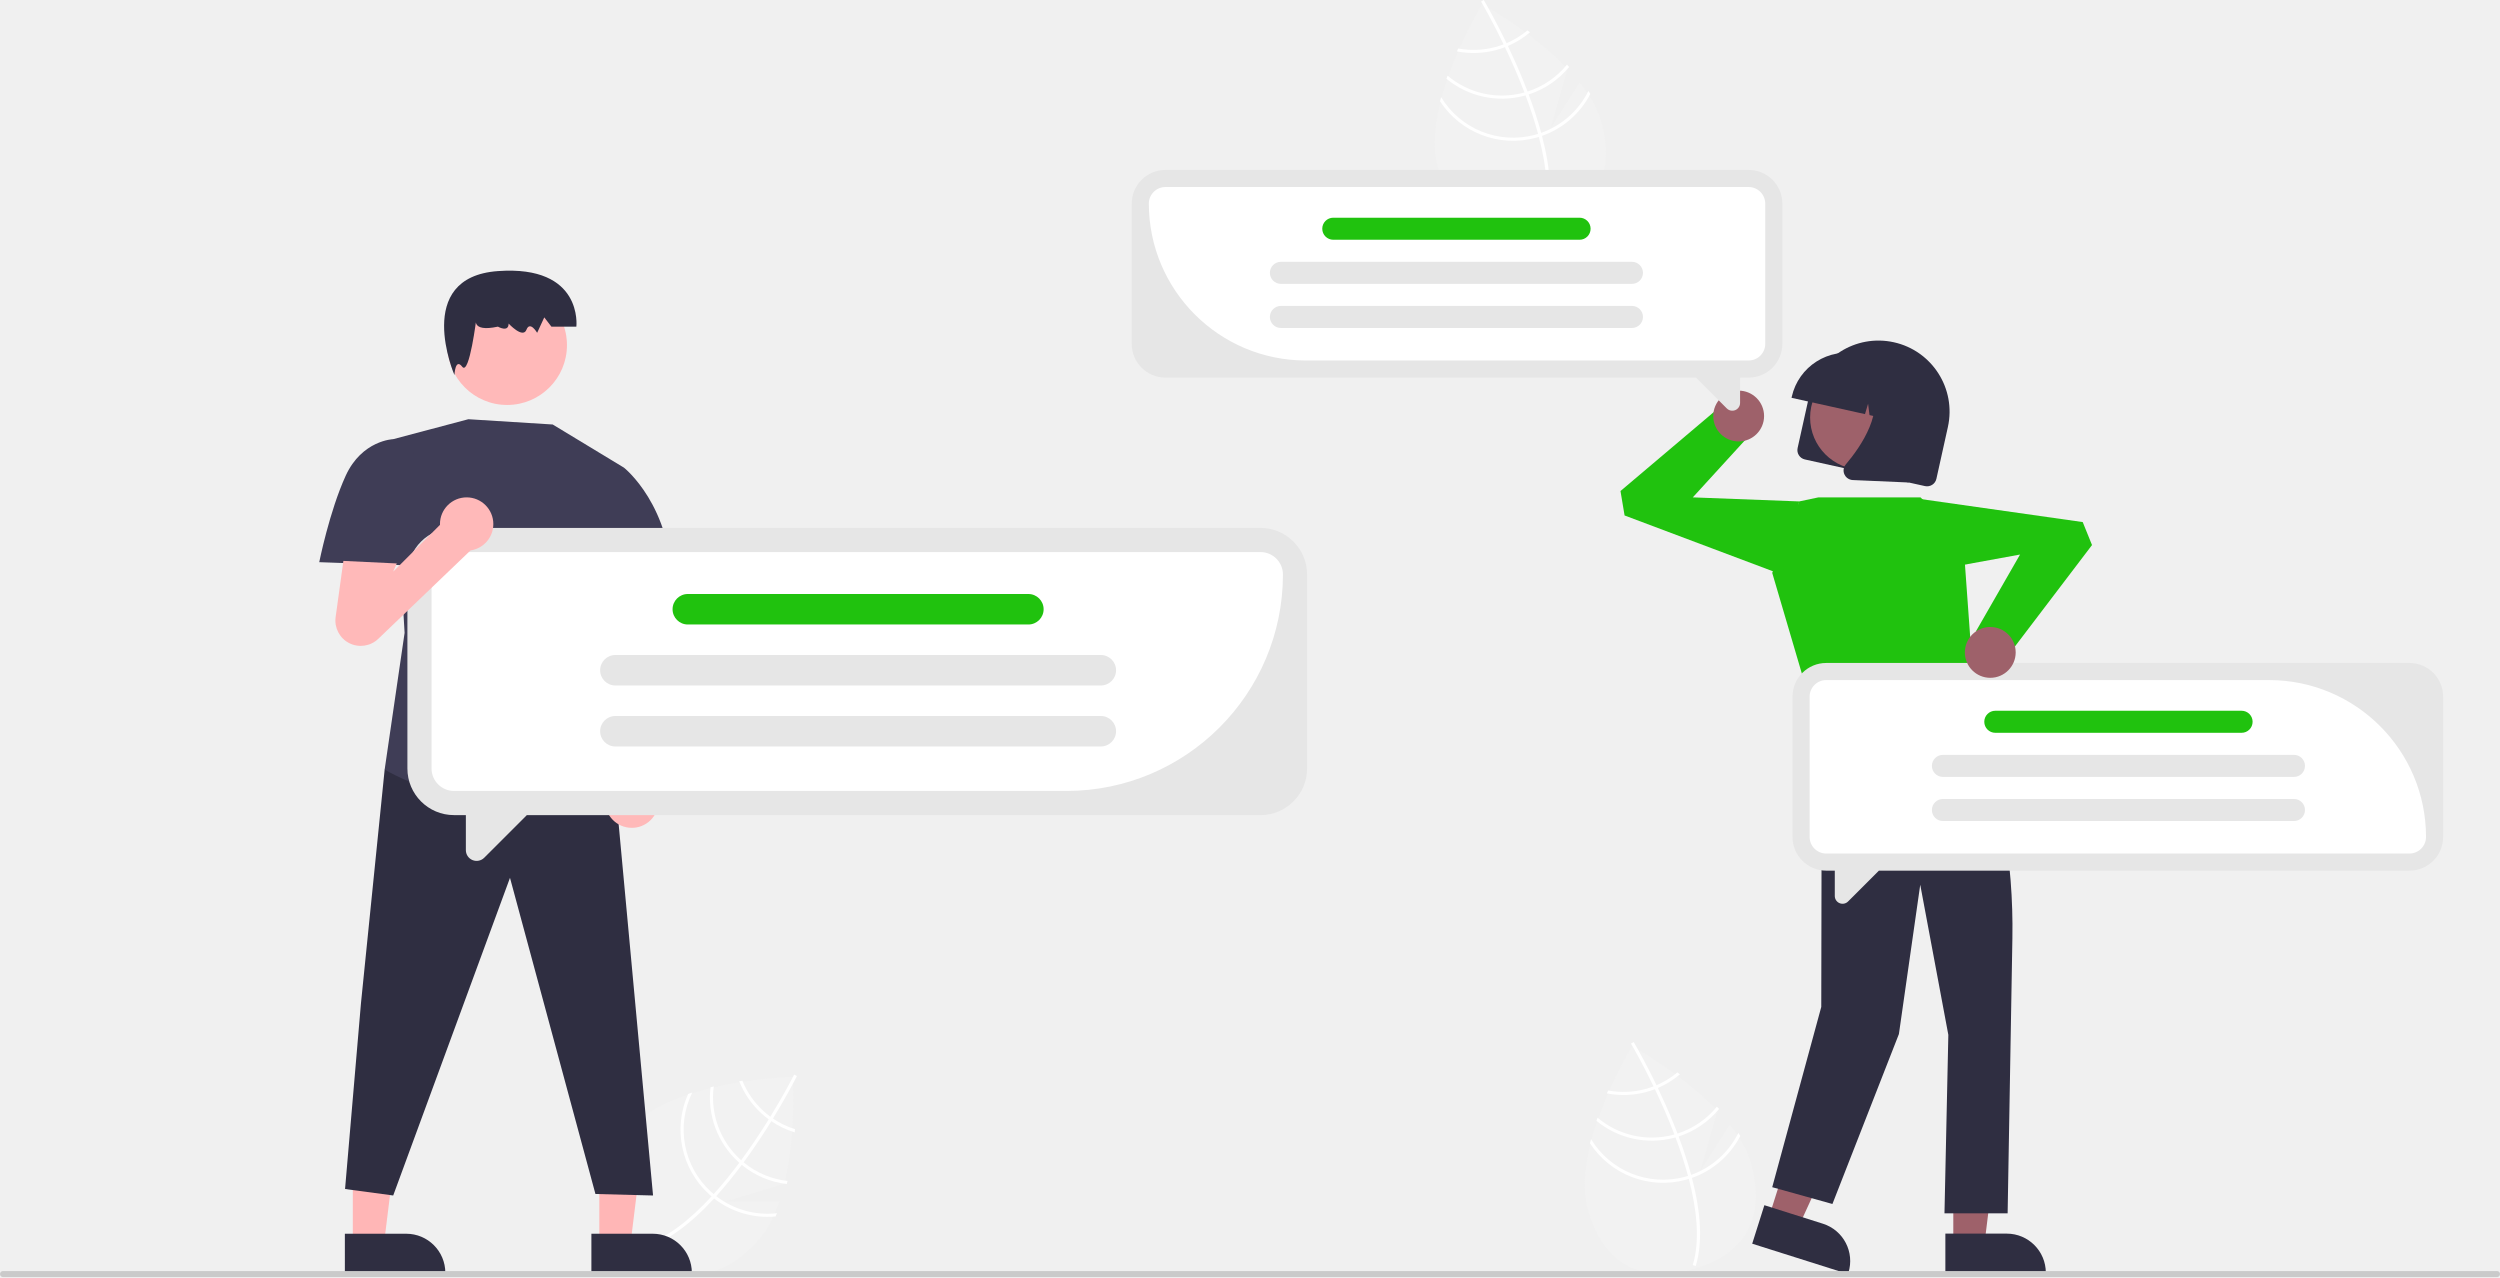
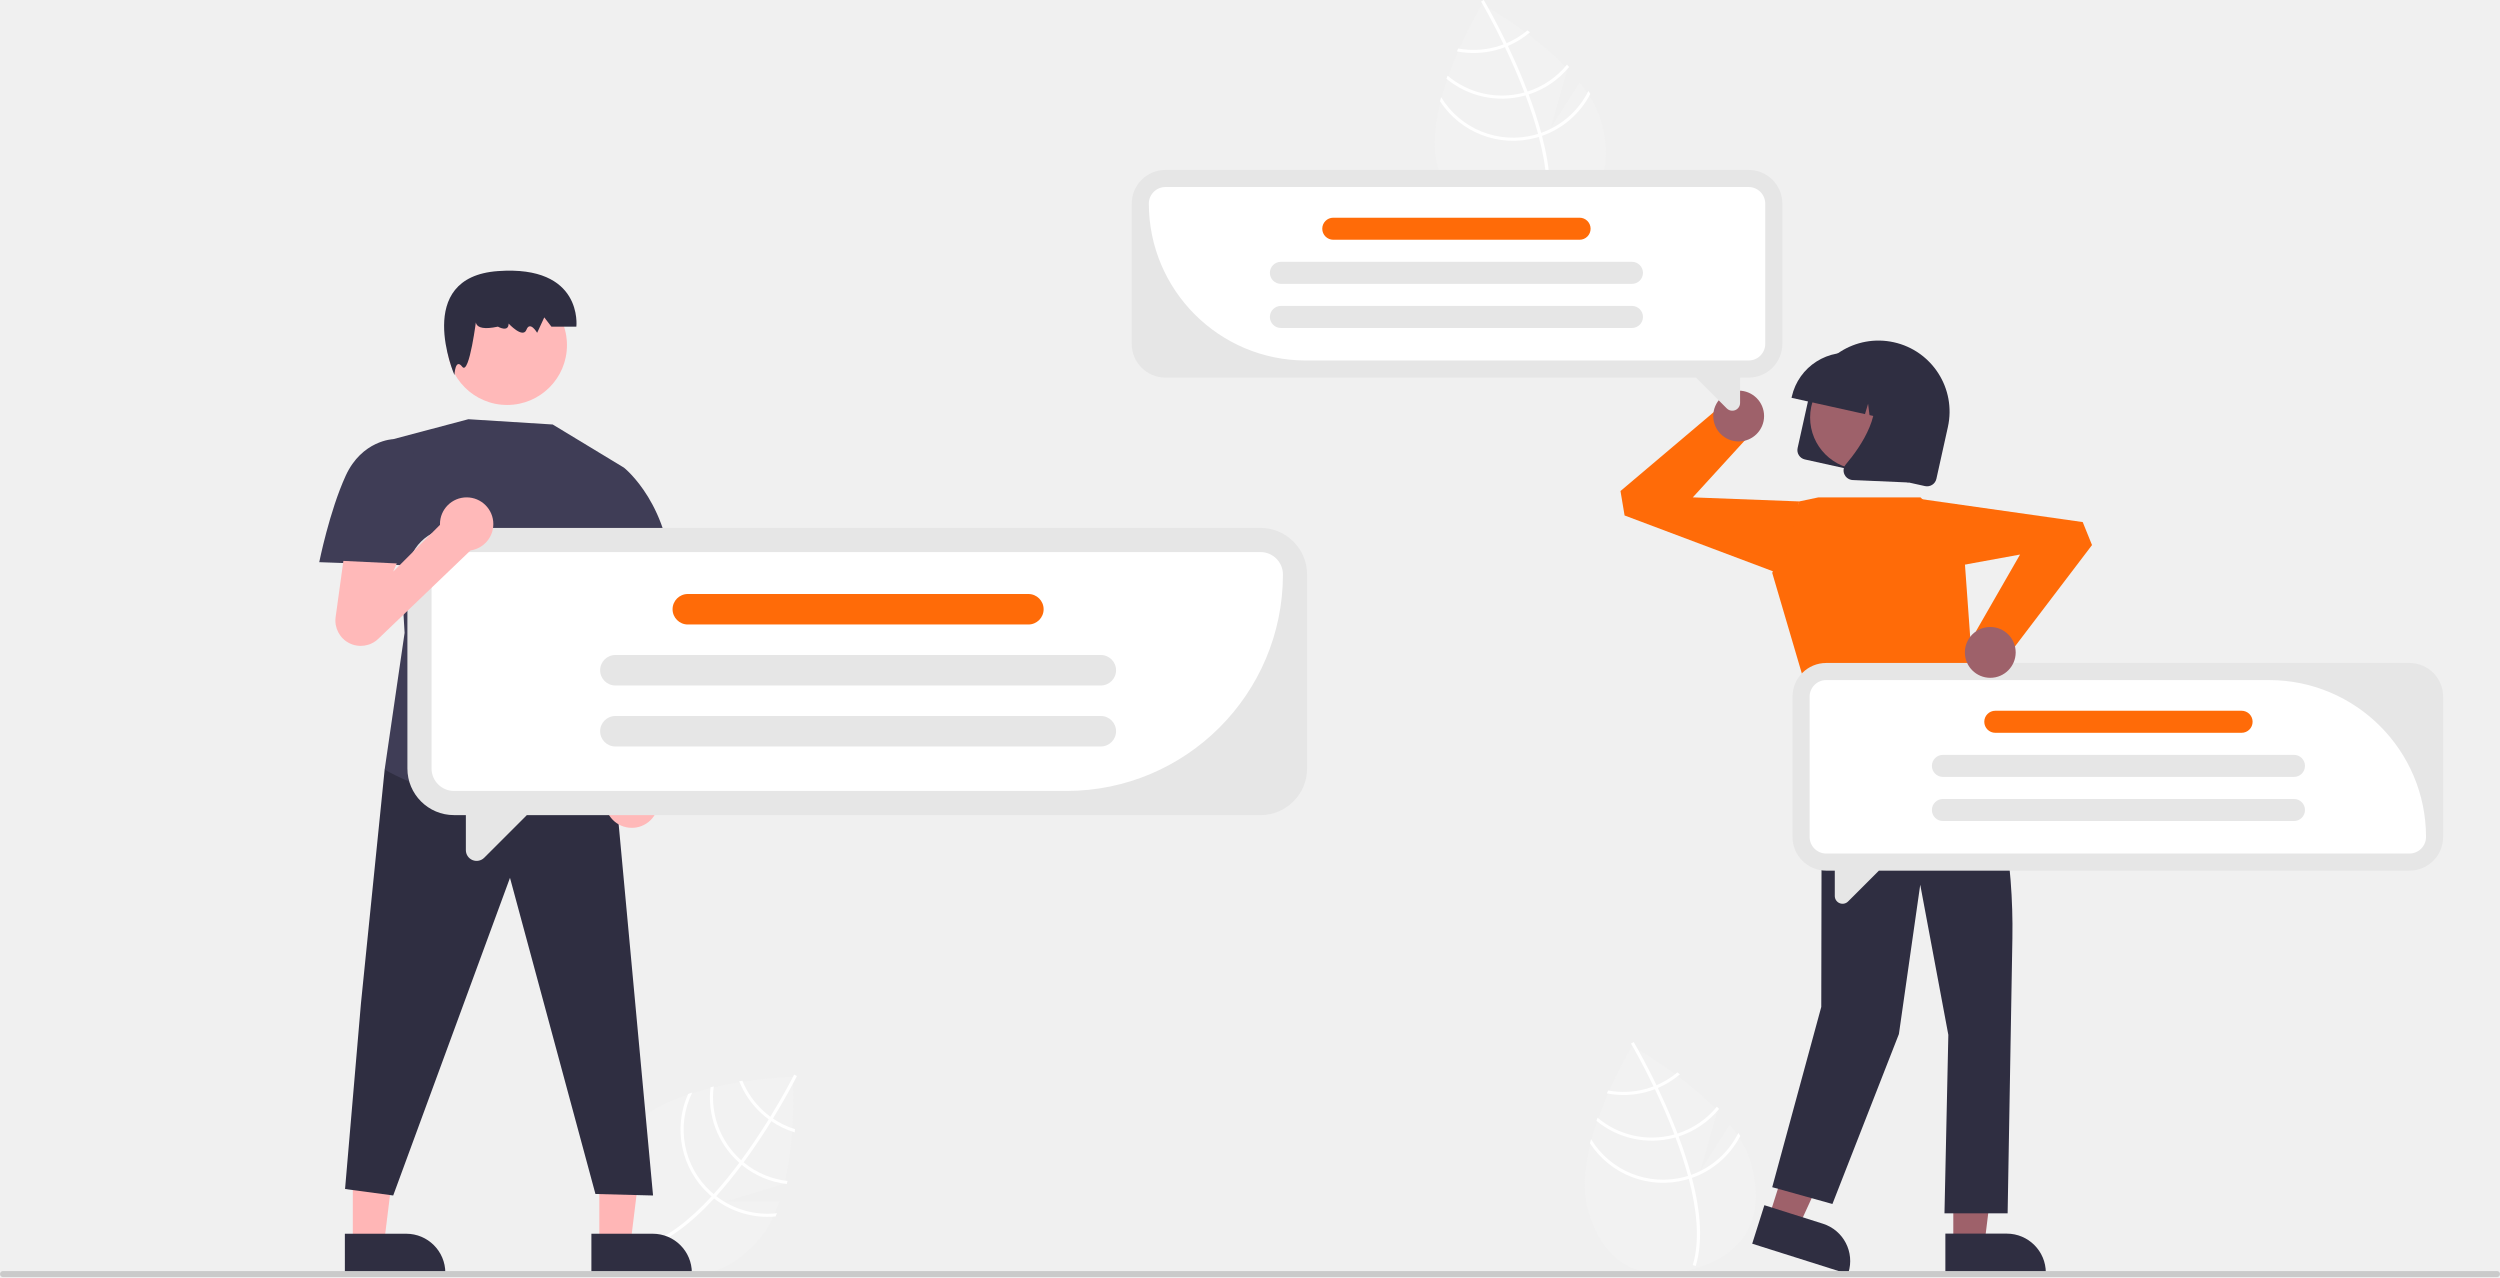
<svg xmlns="http://www.w3.org/2000/svg" data-name="Layer 1" width="983.675" height="502.497">
  <path d="m680.563 442.48-11.451 18.003 6.67-23.437c-14.084-14.696-33.58-25.446-33.58-25.446s-24.008 39.456-17.546 63.727 23.146 28.904 40.945 24.166c17.798-4.739 29.97-17.055 23.51-41.325-1.439-5.403-4.563-10.706-8.548-15.688Z" fill="#f2f2f2" />
  <path d="m665.412 462.278.318 1.196c3.631 13.925 4.175 25.4 1.607 34.265-.035.13-.078.255-.113.385l-.6-.177-.573-.177c2.91-9.609 1.61-21.751-1.553-33.898-.098-.392-.198-.79-.31-1.186-1.384-5.13-3.081-10.24-4.928-15.152-.14-.382-.286-.768-.434-1.153-2.47-6.471-5.17-12.564-7.672-17.815a70.085 70.085 0 0 0-.536-1.107c-4.27-8.871-7.891-15.157-8.705-16.545-.096-.17-.152-.263-.165-.286l.52-.31.005-.007.526-.311c.012.022.203.333.535.917 1.259 2.176 4.6 8.104 8.453 16.072.172.36.353.73.528 1.103 2.034 4.259 4.191 9.05 6.243 14.136q.776 1.915 1.485 3.79c.153.385.3.77.44 1.152q2.995 7.964 4.929 15.108Z" fill="#fff" />
  <path d="M651.787 426.99c-.383.158-.772.319-1.17.469a33.81 33.81 0 0 1-3.294 1.06 32.89 32.89 0 0 1-14.566.556c-.165.38-.33.76-.5 1.147a34.107 34.107 0 0 0 15.382-.518 34.984 34.984 0 0 0 3.514-1.138c.392-.149.78-.31 1.162-.474a33.82 33.82 0 0 0 8.685-5.376q-.512-.387-1.002-.76a32.777 32.777 0 0 1-8.211 5.033ZM660.043 446.019q-.604.198-1.217.362a8.418 8.418 0 0 1-.377.106 33.064 33.064 0 0 1-29.872-6.717c-.144.413-.288.825-.424 1.242a34.291 34.291 0 0 0 30.611 6.66c.166-.044.332-.088.496-.139.413-.116.819-.236 1.223-.363a34.11 34.11 0 0 0 15.92-10.834c-.283-.3-.565-.598-.854-.896a32.837 32.837 0 0 1-15.506 10.579Z" fill="#fff" />
  <path d="M665.412 462.278a34.535 34.535 0 0 1-2.548.792 33.153 33.153 0 0 1-36.85-14.873c-.14.55-.28 1.095-.407 1.643a34.367 34.367 0 0 0 37.572 14.415c.444-.118.887-.243 1.319-.383.417-.124.826-.258 1.232-.398a34.267 34.267 0 0 0 19.015-16.484c-.242-.405-.499-.8-.758-1.2a33.046 33.046 0 0 1-18.575 16.488Z" fill="#fff" />
  <path d="m621.563 32.48-11.451 18.003 6.67-23.437C602.698 12.35 583.202 1.6 583.202 1.6s-24.008 39.456-17.546 63.727 23.146 28.904 40.945 24.166c17.798-4.739 29.97-17.055 23.51-41.325-1.439-5.403-4.563-10.706-8.548-15.688Z" fill="#f2f2f2" />
  <path d="m606.412 52.278.318 1.196c3.631 13.925 4.175 25.4 1.607 34.265-.035.13-.078.255-.113.385l-.6-.177-.573-.177c2.91-9.609 1.61-21.751-1.553-33.898-.098-.392-.198-.79-.31-1.186-1.384-5.13-3.081-10.24-4.928-15.152-.14-.382-.286-.768-.434-1.153-2.47-6.471-5.17-12.564-7.672-17.815a70.085 70.085 0 0 0-.536-1.107c-4.27-8.871-7.891-15.157-8.705-16.545-.096-.17-.152-.263-.165-.286l.52-.31.005-.007.526-.311c.012.022.203.333.535.917 1.259 2.176 4.6 8.104 8.453 16.072.172.36.353.73.528 1.103 2.034 4.259 4.191 9.05 6.243 14.136q.776 1.915 1.485 3.79c.153.385.3.77.44 1.152q2.995 7.964 4.929 15.108Z" fill="#fff" />
  <path d="M592.787 16.99c-.383.158-.772.319-1.17.469a33.81 33.81 0 0 1-3.294 1.06 32.89 32.89 0 0 1-14.566.555l-.5 1.148a34.107 34.107 0 0 0 15.382-.518 34.984 34.984 0 0 0 3.514-1.138c.392-.149.78-.31 1.162-.474A33.82 33.82 0 0 0 602 12.716q-.512-.387-1.002-.76a32.777 32.777 0 0 1-8.211 5.033ZM601.043 36.019q-.604.198-1.217.362a8.418 8.418 0 0 1-.377.106 33.064 33.064 0 0 1-29.872-6.717c-.144.413-.288.825-.424 1.242a34.291 34.291 0 0 0 30.611 6.66c.166-.044.332-.088.496-.139.413-.116.819-.236 1.223-.363a34.11 34.11 0 0 0 15.92-10.834c-.283-.3-.565-.598-.854-.896a32.837 32.837 0 0 1-15.506 10.579Z" fill="#fff" />
  <path d="M606.412 52.278a34.535 34.535 0 0 1-2.548.792 33.153 33.153 0 0 1-36.85-14.873c-.14.55-.28 1.095-.407 1.643a34.367 34.367 0 0 0 37.572 14.415c.444-.118.887-.243 1.319-.383.417-.124.826-.258 1.232-.398a34.267 34.267 0 0 0 19.015-16.484c-.242-.405-.499-.8-.758-1.2a33.046 33.046 0 0 1-18.575 16.488Z" fill="#fff" />
  <path d="m306.657 472.7-21.337.097 23.325-7.057c4.751-19.791 3.257-42.005 3.257-42.005s-46.172 1.128-63.099 19.683-11.807 35.097 1.8 47.51c13.607 12.414 30.548 15.998 47.475-2.557 3.768-4.13 6.541-9.625 8.58-15.67Z" fill="#f2f2f2" />
  <path d="m281.81 470.654-.834.915c-9.753 10.581-19.113 17.24-27.96 19.872-.127.04-.256.072-.384.113l-.175-.6-.161-.578c9.656-2.746 19.17-10.402 27.68-19.629.277-.295.558-.594.83-.901 3.568-3.938 6.95-8.128 10.085-12.337.245-.323.49-.656.735-.988 4.109-5.577 7.775-11.142 10.841-16.085.219-.348.432-.7.642-1.049 5.155-8.388 8.486-14.831 9.214-16.266.092-.173.14-.27.152-.293l.542.27h.008l.546.274c-.012.022-.17.35-.481.946-1.151 2.235-4.333 8.25-8.954 15.799-.21.34-.424.692-.642 1.04a249.896 249.896 0 0 1-8.519 12.894q-1.192 1.688-2.387 3.298c-.24.336-.485.669-.73.992q-5.082 6.825-10.047 12.313Z" fill="#fff" />
  <path d="M304.136 440.117c-.34-.236-.686-.476-1.027-.73a33.813 33.813 0 0 1-2.673-2.198 32.89 32.89 0 0 1-8.34-11.955l-1.236.2a34.107 34.107 0 0 0 8.75 12.66 34.983 34.983 0 0 0 2.857 2.342c.337.25.682.49 1.027.721a33.82 33.82 0 0 0 9.217 4.401q.048-.64.098-1.254a32.777 32.777 0 0 1-8.673-4.187ZM292.588 457.349q-.493-.4-.962-.828a8.362 8.362 0 0 1-.294-.26 33.064 33.064 0 0 1-10.494-28.763c-.425.102-.85.204-1.274.315a34.291 34.291 0 0 0 10.942 29.354c.127.115.254.231.385.342.32.285.642.56.966.832a34.11 34.11 0 0 0 17.72 7.538c.1-.399.199-.798.293-1.202a32.837 32.837 0 0 1-17.282-7.328Z" fill="#fff" />
  <path d="M281.81 470.654a34.487 34.487 0 0 1-2.044-1.715 33.153 33.153 0 0 1-7.404-39.043c-.538.18-1.072.357-1.602.546a34.367 34.367 0 0 0 8.18 39.402c.34.31.684.615 1.036.903.33.284.663.555 1 .822a34.267 34.267 0 0 0 24.147 7.087c.21-.422.403-.851.6-1.286a33.046 33.046 0 0 1-23.912-6.716Z" fill="#fff" />
  <path fill="#ffb6b6" d="m235.821 489.442 12.26-.001 5.832-47.288-18.094.001.002 47.288z" />
  <path d="m232.694 485.44 24.144-.002h.001a15.387 15.387 0 0 1 15.386 15.386v.5l-39.53.002Z" fill="#2f2e41" />
  <path fill="#ffb6b6" d="m138.821 489.442 12.26-.001 5.832-47.288-18.094.001.002 47.288z" />
  <path d="m135.694 485.44 24.144-.002h.001a15.387 15.387 0 0 1 15.386 15.386v.5l-39.53.002ZM159.613 295.2l-8.263 7.605-9.313 91.876-6.269 73.157 18.945 2.555 45.952-124.999L234.288 469.8l22.668.593L241.911 308l-82.298-12.8z" fill="#2f2e41" />
  <circle cx="199.544" cy="135.809" r="23.536" fill="#ffb9b9" />
  <path d="M187.499 124.88s-2.806 6.073 8.418 3.644c0 0 4.209 2.43 4.209-1.214 0 0 5.612 6.072 7.015 2.429s4.209 1.214 4.209 1.214l2.806-6.072 2.806 3.643h9.82s2.807-24.29-30.865-21.86-17.107 40.914-17.107 40.914.27-6.909 3.077-3.265 5.612-19.432 5.612-19.432Z" fill="#2f2e41" />
  <path d="m217.477 167.027-33.189-2.077-29.575 7.845 4.483 76.213-7.846 53.797s43.045 26.312 91.904 5.604l-4.64-12.209s-.16-18.685-4.08-22.342-3.608-33.816-3.608-33.816l14.57-56.04Z" fill="#3f3d56" />
  <path d="m162.613 175.2-7.9-2.405s-12.304.41-18.702 14.408-10.398 33.997-10.398 33.997l40.634 1.47Z" fill="#3f3d56" />
  <path d="m256.929 308.806-1.316-82.606-17.555 2.634 3.878 78.263a10.51 10.51 0 1 0 14.993 1.709Z" fill="#ffb9b9" />
  <path d="m235.613 191.2 9.883-7.197s18.988 14.85 19.053 47.524l-26.49 6.425-14.979-21.543Z" fill="#3f3d56" />
  <path fill="#9e616a" d="m768.569 489.395 12.26-.001 5.832-47.288-18.094.001.002 47.288z" />
  <path d="m765.442 485.392 24.144-.001h.001a15.387 15.387 0 0 1 15.386 15.386v.5l-39.53.002Z" fill="#2f2e41" />
  <path fill="#9e616a" d="m696.005 478.969 11.689 3.698 19.823-43.327-17.251-5.457-14.261 45.086z" />
  <path d="m694.23 474.21 23.02 7.281h.001a15.387 15.387 0 0 1 10.03 19.31l-.151.478-37.69-11.922ZM723.61 273.425l-6.804 19.188-.193 103.587-19.293 70.923 23.683 6.61 26.161-66.874 8.392-58.739 11.057 59.08-1.522 70.22h24.85l1.875-108.21a237.255 237.255 0 0 0-15.664-88.982Z" fill="#2f2e41" />
-   <path fill="#20c20e" d="M715.507 195.7h40.165l16.782 16.783 5.014 69.371-60.662 9.761-19.486-66.189 10.612-28.131 7.575-1.595z" />
-   <path fill="#20c20e" d="m701.063 226.088-61.84-23.267-1.61-9.618 39-33 12.981 9.736-23.528 25.761 41.866 1.595-6.869 28.793z" />
+   <path fill="#ff6b08" d="M715.507 195.7h40.165l16.782 16.783 5.014 69.371-60.662 9.761-19.486-66.189 10.612-28.131 7.575-1.595z" />
+   <path fill="#ff6b08" d="m701.063 226.088-61.84-23.267-1.61-9.618 39-33 12.981 9.736-23.528 25.761 41.866 1.595-6.869 28.793z" />
  <circle cx="684.113" cy="163.7" r="10" fill="#9e616a" />
  <path d="m707.305 176.298 4.519-20.376a27.967 27.967 0 0 1 54.608 12.11l-4.519 20.376a3.761 3.761 0 0 1-4.481 2.855l-47.273-10.484a3.761 3.761 0 0 1-2.854-4.48Z" fill="#2f2e41" />
  <circle cx="732.73" cy="164.284" r="20.505" fill="#9e616a" />
  <path d="M705.003 156.12a22.148 22.148 0 0 1 26.388-16.81l4.076.905a22.148 22.148 0 0 1 16.808 26.388l-.09.408-8.612-1.91-1.114-8.877-2.411 8.095-4.451-.987-.562-4.479-1.217 4.085-28.906-6.41Z" fill="#2f2e41" />
  <path d="M725.707 186.631a3.701 3.701 0 0 1 .563-3.9c6.14-7.256 15.553-21.093 9.603-32.233l-.428-.8 23.3 5.166-7.757 34.982-21.995-.96a3.838 3.838 0 0 1-.662-.086 3.742 3.742 0 0 1-2.624-2.169Z" fill="#2f2e41" />
  <path d="M982.485 502.497H1.19a1.19 1.19 0 0 1 0-2.381h981.294a1.19 1.19 0 0 1 0 2.381Z" fill="#cacaca" />
  <path d="M495.96 207.72H178.643a18.343 18.343 0 0 0-18.342 18.343v76.315a18.342 18.342 0 0 0 18.342 18.343h4.658v13.787a4.23 4.23 0 0 0 7.22 2.991l16.78-16.778h288.657a18.342 18.342 0 0 0 18.343-18.343v-76.315a18.343 18.343 0 0 0-18.343-18.342Z" fill="#e6e6e6" />
  <path d="M419.644 311.22h-241a8.853 8.853 0 0 1-8.842-8.842v-76.315a8.852 8.852 0 0 1 8.842-8.842h317.315a8.853 8.853 0 0 1 8.843 8.843 85.253 85.253 0 0 1-85.158 85.156Z" fill="#fff" />
-   <rect x="264.635" y="233.721" width="146" height="12" rx="6" fill="#20c20e" />
+   <rect x="264.635" y="233.721" width="146" height="12" rx="6" fill="#ff6b08" />
  <rect x="236.135" y="257.721" width="203" height="12" rx="6" fill="#e6e6e6" />
  <rect x="236.135" y="281.721" width="203" height="12" rx="6" fill="#e6e6e6" />
  <path d="M948.037 260.857h-229.47a13.265 13.265 0 0 0-13.265 13.265v55.188a13.265 13.265 0 0 0 13.264 13.265h3.368v9.97a3.06 3.06 0 0 0 5.223 2.163l12.133-12.133h208.747a13.265 13.265 0 0 0 13.265-13.265v-55.188a13.265 13.265 0 0 0-13.265-13.265Z" fill="#e6e6e6" />
  <path d="M948.037 335.843h-229.47a6.54 6.54 0 0 1-6.534-6.533v-55.188a6.54 6.54 0 0 1 6.533-6.534H892.85a61.791 61.791 0 0 1 61.721 61.722 6.54 6.54 0 0 1-6.533 6.533Z" fill="#fff" />
-   <rect x="780.752" y="279.659" width="105.582" height="8.678" rx="4.339" fill="#20c20e" />
+   <rect x="780.752" y="279.659" width="105.582" height="8.678" rx="4.339" fill="#ff6b08" />
  <rect x="760.142" y="297.015" width="146.802" height="8.678" rx="4.339" fill="#e6e6e6" />
  <rect x="760.142" y="314.371" width="146.802" height="8.678" rx="4.339" fill="#e6e6e6" />
  <path d="M458.566 66.857h229.47a13.265 13.265 0 0 1 13.266 13.265v55.188a13.265 13.265 0 0 1-13.265 13.265h-3.368v9.97a3.06 3.06 0 0 1-5.222 2.163l-12.134-12.133H458.566a13.265 13.265 0 0 1-13.264-13.265V80.122a13.265 13.265 0 0 1 13.264-13.265Z" fill="#e6e6e6" />
  <path d="M688.037 141.843H513.755a61.791 61.791 0 0 1-61.722-61.72 6.54 6.54 0 0 1 6.533-6.535h229.47a6.54 6.54 0 0 1 6.534 6.534v55.188a6.54 6.54 0 0 1-6.533 6.533Z" fill="#fff" />
-   <rect x="628.432" y="284.411" width="105.582" height="8.678" rx="4.339" transform="rotate(180 627.142 189.374)" fill="#20c20e" />
+   <rect x="628.432" y="284.411" width="105.582" height="8.678" rx="4.339" transform="rotate(180 627.142 189.374)" fill="#ff6b08" />
  <rect x="607.822" y="301.767" width="146.802" height="8.678" rx="4.339" transform="rotate(180 627.142 206.73)" fill="#e6e6e6" />
  <rect x="607.822" y="319.123" width="146.802" height="8.678" rx="4.339" transform="rotate(180 627.142 224.086)" fill="#e6e6e6" />
  <path d="M194.113 206.2a10.5 10.5 0 0 0-21 0c0 .103.012.202.015.304l-18.415 18.416 1.4-3.22-21-1-3.063 22.172a9.969 9.969 0 0 0 16.782 8.494l36.3-34.788a10.493 10.493 0 0 0 8.981-10.378Z" fill="#ffb9b9" />
-   <path fill="#20c20e" d="m754.074 196.12 65.414 9.301 3.657 9.04-30.914 40.673-14.783-6.689 17.38-30.251-41.215 7.524.461-29.598z" />
+   <path fill="#ff6b08" d="m754.074 196.12 65.414 9.301 3.657 9.04-30.914 40.673-14.783-6.689 17.38-30.251-41.215 7.524.461-29.598z" />
  <circle cx="783.113" cy="256.7" r="10" fill="#9e616a" />
</svg>
